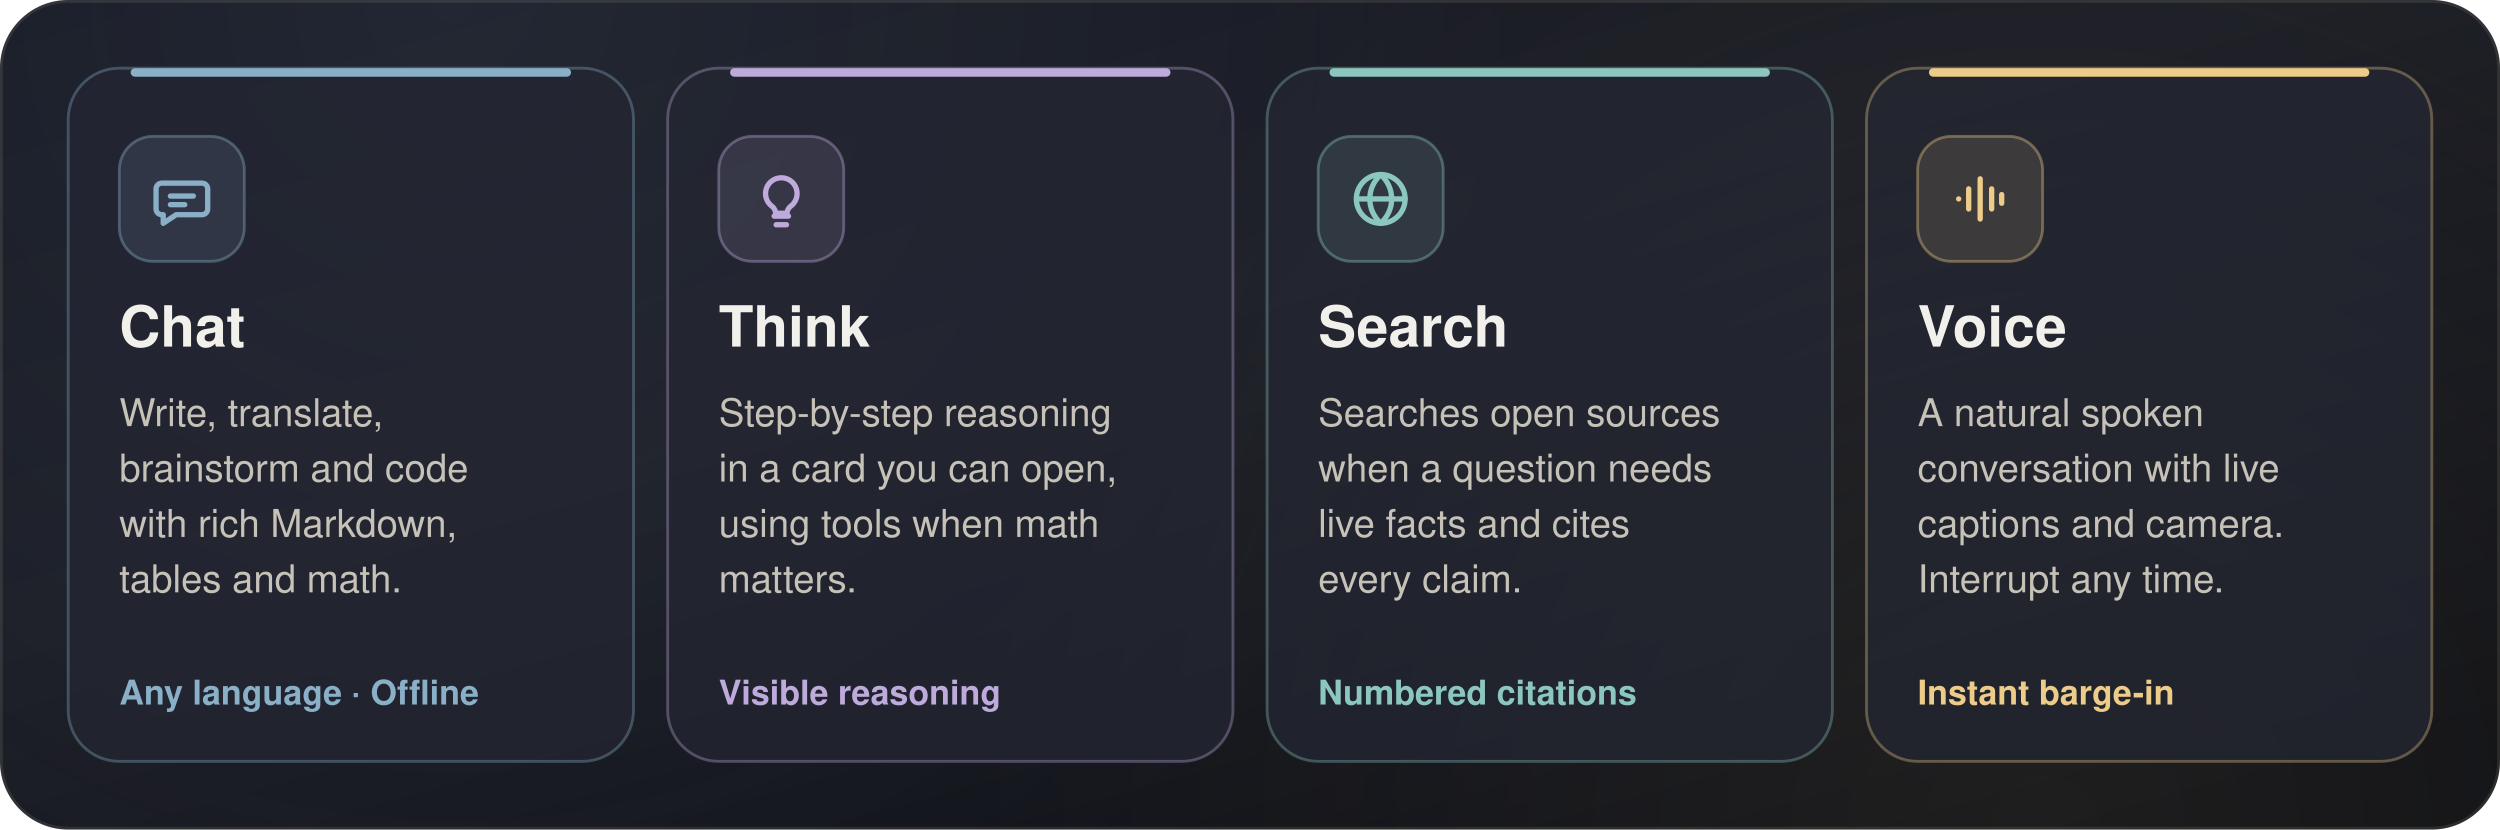
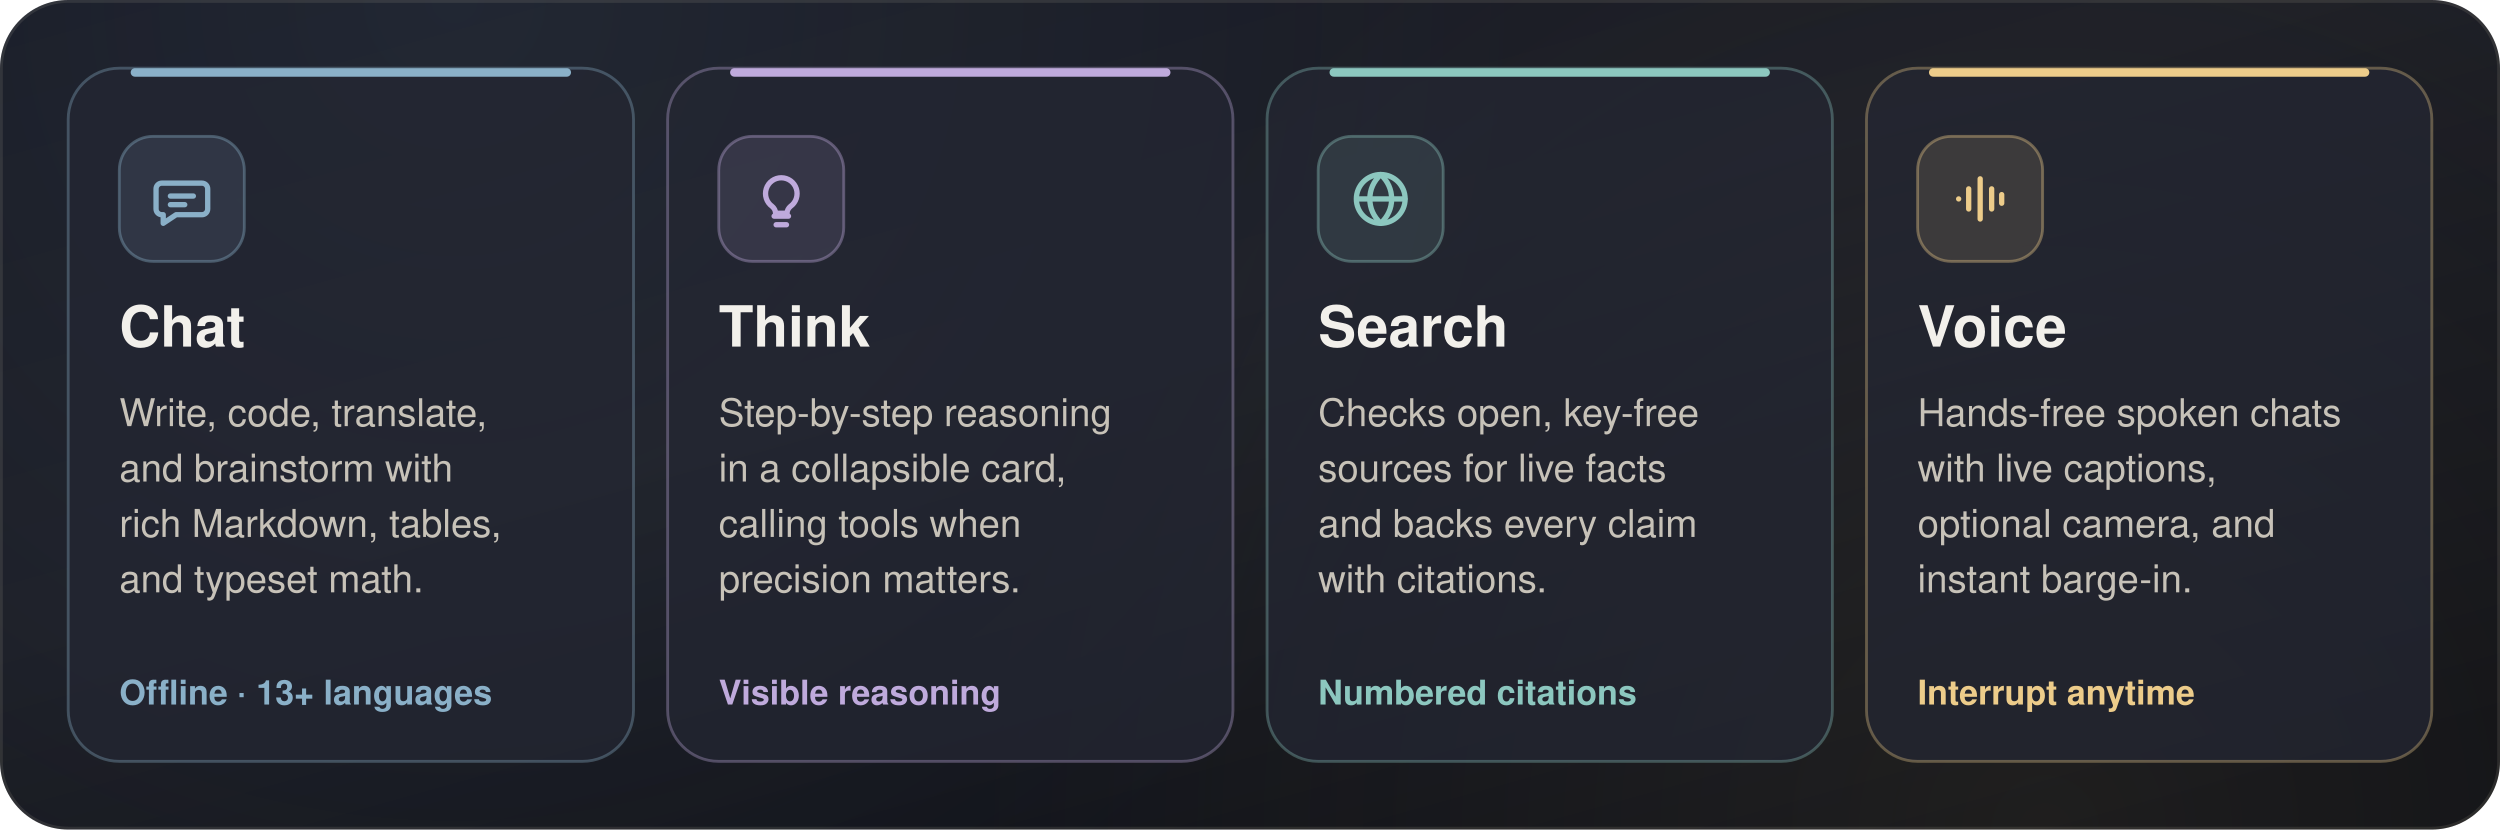
<svg xmlns="http://www.w3.org/2000/svg" width="880" height="292" viewBox="0 0 880 292" role="img" aria-labelledby="title desc">
  <defs>
    <linearGradient id="canvas" x1="0" y1="0" x2="0.85" y2="1">
      <stop offset="0" stop-color="#161823" />
      <stop offset="0.45" stop-color="#1C1E26" />
      <stop offset="1" stop-color="#0C0E14" />
    </linearGradient>
    <radialGradient id="glow0" cx="160" cy="0" r="380" gradientUnits="userSpaceOnUse">
      <stop offset="0" stop-color="#8AB0C8" stop-opacity="0.09" />
      <stop offset="1" stop-color="#8AB0C8" stop-opacity="0" />
    </radialGradient>
    <radialGradient id="glow1" cx="720" cy="292" r="380" gradientUnits="userSpaceOnUse">
      <stop offset="0" stop-color="#EDCC8A" stop-opacity="0.08" />
      <stop offset="1" stop-color="#EDCC8A" stop-opacity="0" />
    </radialGradient>
  </defs>
  <rect width="880" height="292" rx="24" fill="url(#canvas)" />
  <rect width="880" height="292" rx="24" fill="url(#glow0)" />
  <rect width="880" height="292" rx="24" fill="url(#glow1)" />
  <rect x="0.5" y="0.5" width="879" height="291" rx="23.5" fill="none" stroke="#F7EBD1" stroke-opacity="0.10" />
  <rect x="24" y="24" width="199" height="244" rx="18" fill="#232632" fill-opacity="0.74" stroke="#8AB0C8" stroke-opacity="0.34" />
  <rect x="46" y="24" width="155" height="3" rx="1.5" fill="#8AB0C8" />
  <rect x="42" y="48" width="44" height="44" rx="11.88" fill="#8AB0C8" fill-opacity="0.13" stroke="#8AB0C8" stroke-opacity="0.38" />
  <g transform="translate(51.9 57.9) scale(1.01)" fill="none" stroke="#8AB0C8" stroke-width="1.85" stroke-linecap="round" stroke-linejoin="round">
    <path d="M5 6.5h14a2 2 0 0 1 2 2v7a2 2 0 0 1-2 2H10l-4.5 3v-3H5a2 2 0 0 1-2-2v-7a2 2 0 0 1 2-2z" />
    <path d="M8 11h8M8 14h5" />
  </g>
  <text x="42" y="122" font-family="ui-rounded, 'SF Pro Rounded', -apple-system, BlinkMacSystemFont, 'Segoe UI', Helvetica, Arial, sans-serif" font-size="20" font-weight="600" fill="#F2F0EB">Chat</text>
-   <text x="42" y="150" font-family="-apple-system, BlinkMacSystemFont, 'SF Pro Text', 'Segoe UI', Helvetica, Arial, sans-serif" font-size="13.5" font-weight="400" fill="#C7C2B8">Write, translate,</text>
-   <text x="42" y="169.5" font-family="-apple-system, BlinkMacSystemFont, 'SF Pro Text', 'Segoe UI', Helvetica, Arial, sans-serif" font-size="13.5" font-weight="400" fill="#C7C2B8">brainstorm and code</text>
-   <text x="42" y="189" font-family="-apple-system, BlinkMacSystemFont, 'SF Pro Text', 'Segoe UI', Helvetica, Arial, sans-serif" font-size="13.5" font-weight="400" fill="#C7C2B8">with rich Markdown,</text>
-   <text x="42" y="208.5" font-family="-apple-system, BlinkMacSystemFont, 'SF Pro Text', 'Segoe UI', Helvetica, Arial, sans-serif" font-size="13.5" font-weight="400" fill="#C7C2B8">tables and math.</text>
-   <text x="42" y="248" font-family="-apple-system, BlinkMacSystemFont, 'SF Pro Text', 'Segoe UI', Helvetica, Arial, sans-serif" font-size="12" font-weight="600" fill="#8AB0C8">Any language · Offline</text>
+   <text x="42" y="150" font-family="-apple-system, BlinkMacSystemFont, 'SF Pro Text', 'Segoe UI', Helvetica, Arial, sans-serif" font-size="13.5" font-weight="400" fill="#C7C2B8">Write, code, translate,</text>
+   <text x="42" y="169.5" font-family="-apple-system, BlinkMacSystemFont, 'SF Pro Text', 'Segoe UI', Helvetica, Arial, sans-serif" font-size="13.5" font-weight="400" fill="#C7C2B8">and brainstorm with</text>
+   <text x="42" y="189" font-family="-apple-system, BlinkMacSystemFont, 'SF Pro Text', 'Segoe UI', Helvetica, Arial, sans-serif" font-size="13.5" font-weight="400" fill="#C7C2B8">rich Markdown, tables,</text>
+   <text x="42" y="208.5" font-family="-apple-system, BlinkMacSystemFont, 'SF Pro Text', 'Segoe UI', Helvetica, Arial, sans-serif" font-size="13.5" font-weight="400" fill="#C7C2B8">and typeset math.</text>
+   <text x="42" y="248" font-family="-apple-system, BlinkMacSystemFont, 'SF Pro Text', 'Segoe UI', Helvetica, Arial, sans-serif" font-size="12" font-weight="600" fill="#8AB0C8">Offline · 13+ languages</text>
  <rect x="235" y="24" width="199" height="244" rx="18" fill="#232632" fill-opacity="0.74" stroke="#BFAADC" stroke-opacity="0.34" />
  <rect x="257" y="24" width="155" height="3" rx="1.5" fill="#BFAADC" />
  <rect x="253" y="48" width="44" height="44" rx="11.88" fill="#BFAADC" fill-opacity="0.13" stroke="#BFAADC" stroke-opacity="0.38" />
  <g transform="translate(262.9 57.9) scale(1.01)" fill="none" stroke="#BFAADC" stroke-width="1.85" stroke-linecap="round" stroke-linejoin="round">
    <path d="M9.5 18h5M10.2 21h3.6" />
    <path d="M8.8 14.6A5.5 5.5 0 1 1 15.2 14.6c-.7.6-1.2 1.4-1.2 2.4h-4c0-1-.5-1.8-1.2-2.4z" />
  </g>
  <text x="253" y="122" font-family="ui-rounded, 'SF Pro Rounded', -apple-system, BlinkMacSystemFont, 'Segoe UI', Helvetica, Arial, sans-serif" font-size="20" font-weight="600" fill="#F2F0EB">Think</text>
  <text x="253" y="150" font-family="-apple-system, BlinkMacSystemFont, 'SF Pro Text', 'Segoe UI', Helvetica, Arial, sans-serif" font-size="13.5" font-weight="400" fill="#C7C2B8">Step-by-step reasoning</text>
-   <text x="253" y="169.5" font-family="-apple-system, BlinkMacSystemFont, 'SF Pro Text', 'Segoe UI', Helvetica, Arial, sans-serif" font-size="13.5" font-weight="400" fill="#C7C2B8">in a card you can open,</text>
-   <text x="253" y="189" font-family="-apple-system, BlinkMacSystemFont, 'SF Pro Text', 'Segoe UI', Helvetica, Arial, sans-serif" font-size="13.5" font-weight="400" fill="#C7C2B8">using tools when math</text>
-   <text x="253" y="208.5" font-family="-apple-system, BlinkMacSystemFont, 'SF Pro Text', 'Segoe UI', Helvetica, Arial, sans-serif" font-size="13.5" font-weight="400" fill="#C7C2B8">matters.</text>
+   <text x="253" y="169.5" font-family="-apple-system, BlinkMacSystemFont, 'SF Pro Text', 'Segoe UI', Helvetica, Arial, sans-serif" font-size="13.5" font-weight="400" fill="#C7C2B8">in a collapsible card,</text>
+   <text x="253" y="189" font-family="-apple-system, BlinkMacSystemFont, 'SF Pro Text', 'Segoe UI', Helvetica, Arial, sans-serif" font-size="13.5" font-weight="400" fill="#C7C2B8">calling tools when</text>
+   <text x="253" y="208.5" font-family="-apple-system, BlinkMacSystemFont, 'SF Pro Text', 'Segoe UI', Helvetica, Arial, sans-serif" font-size="13.5" font-weight="400" fill="#C7C2B8">precision matters.</text>
  <text x="253" y="248" font-family="-apple-system, BlinkMacSystemFont, 'SF Pro Text', 'Segoe UI', Helvetica, Arial, sans-serif" font-size="12" font-weight="600" fill="#BFAADC">Visible reasoning</text>
  <rect x="446" y="24" width="199" height="244" rx="18" fill="#232632" fill-opacity="0.74" stroke="#8CC7BF" stroke-opacity="0.34" />
  <rect x="468" y="24" width="155" height="3" rx="1.5" fill="#8CC7BF" />
  <rect x="464" y="48" width="44" height="44" rx="11.88" fill="#8CC7BF" fill-opacity="0.13" stroke="#8CC7BF" stroke-opacity="0.38" />
  <g transform="translate(473.9 57.9) scale(1.01)" fill="none" stroke="#8CC7BF" stroke-width="1.85" stroke-linecap="round" stroke-linejoin="round">
    <circle cx="12" cy="12" r="8.5" />
    <path d="M3.6 12h16.8" />
    <path d="M12 3.5c2.5 2.4 3.8 5.2 3.8 8.5s-1.3 6.1-3.8 8.5c-2.5-2.4-3.8-5.2-3.8-8.5s1.3-6.1 3.8-8.5z" />
  </g>
  <text x="464" y="122" font-family="ui-rounded, 'SF Pro Rounded', -apple-system, BlinkMacSystemFont, 'Segoe UI', Helvetica, Arial, sans-serif" font-size="20" font-weight="600" fill="#F2F0EB">Search</text>
-   <text x="464" y="150" font-family="-apple-system, BlinkMacSystemFont, 'SF Pro Text', 'Segoe UI', Helvetica, Arial, sans-serif" font-size="13.5" font-weight="400" fill="#C7C2B8">Searches open sources</text>
-   <text x="464" y="169.5" font-family="-apple-system, BlinkMacSystemFont, 'SF Pro Text', 'Segoe UI', Helvetica, Arial, sans-serif" font-size="13.5" font-weight="400" fill="#C7C2B8">when a question needs</text>
-   <text x="464" y="189" font-family="-apple-system, BlinkMacSystemFont, 'SF Pro Text', 'Segoe UI', Helvetica, Arial, sans-serif" font-size="13.5" font-weight="400" fill="#C7C2B8">live facts and cites</text>
-   <text x="464" y="208.5" font-family="-apple-system, BlinkMacSystemFont, 'SF Pro Text', 'Segoe UI', Helvetica, Arial, sans-serif" font-size="13.5" font-weight="400" fill="#C7C2B8">every claim.</text>
+   <text x="464" y="150" font-family="-apple-system, BlinkMacSystemFont, 'SF Pro Text', 'Segoe UI', Helvetica, Arial, sans-serif" font-size="13.5" font-weight="400" fill="#C7C2B8">Checks open, key-free</text>
+   <text x="464" y="169.5" font-family="-apple-system, BlinkMacSystemFont, 'SF Pro Text', 'Segoe UI', Helvetica, Arial, sans-serif" font-size="13.5" font-weight="400" fill="#C7C2B8">sources for live facts</text>
+   <text x="464" y="189" font-family="-apple-system, BlinkMacSystemFont, 'SF Pro Text', 'Segoe UI', Helvetica, Arial, sans-serif" font-size="13.5" font-weight="400" fill="#C7C2B8">and backs every claim</text>
+   <text x="464" y="208.5" font-family="-apple-system, BlinkMacSystemFont, 'SF Pro Text', 'Segoe UI', Helvetica, Arial, sans-serif" font-size="13.5" font-weight="400" fill="#C7C2B8">with citations.</text>
  <text x="464" y="248" font-family="-apple-system, BlinkMacSystemFont, 'SF Pro Text', 'Segoe UI', Helvetica, Arial, sans-serif" font-size="12" font-weight="600" fill="#8CC7BF">Numbered citations</text>
  <rect x="657" y="24" width="199" height="244" rx="18" fill="#232632" fill-opacity="0.74" stroke="#EDCC8A" stroke-opacity="0.34" />
  <rect x="679" y="24" width="155" height="3" rx="1.5" fill="#EDCC8A" />
  <rect x="675" y="48" width="44" height="44" rx="11.88" fill="#EDCC8A" fill-opacity="0.13" stroke="#EDCC8A" stroke-opacity="0.38" />
  <g transform="translate(684.9 57.9) scale(1.01)" fill="none" stroke="#EDCC8A" stroke-width="1.85" stroke-linecap="round" stroke-linejoin="round">
    <path d="M4.5 12v0M8 8.5v7M12 5v14M16 8.5v7M19.5 10.5v3" />
  </g>
  <text x="675" y="122" font-family="ui-rounded, 'SF Pro Rounded', -apple-system, BlinkMacSystemFont, 'Segoe UI', Helvetica, Arial, sans-serif" font-size="20" font-weight="600" fill="#F2F0EB">Voice</text>
-   <text x="675" y="150" font-family="-apple-system, BlinkMacSystemFont, 'SF Pro Text', 'Segoe UI', Helvetica, Arial, sans-serif" font-size="13.5" font-weight="400" fill="#C7C2B8">A natural spoken</text>
-   <text x="675" y="169.5" font-family="-apple-system, BlinkMacSystemFont, 'SF Pro Text', 'Segoe UI', Helvetica, Arial, sans-serif" font-size="13.5" font-weight="400" fill="#C7C2B8">conversation with live</text>
-   <text x="675" y="189" font-family="-apple-system, BlinkMacSystemFont, 'SF Pro Text', 'Segoe UI', Helvetica, Arial, sans-serif" font-size="13.5" font-weight="400" fill="#C7C2B8">captions and camera.</text>
-   <text x="675" y="208.5" font-family="-apple-system, BlinkMacSystemFont, 'SF Pro Text', 'Segoe UI', Helvetica, Arial, sans-serif" font-size="13.5" font-weight="400" fill="#C7C2B8">Interrupt any time.</text>
-   <text x="675" y="248" font-family="-apple-system, BlinkMacSystemFont, 'SF Pro Text', 'Segoe UI', Helvetica, Arial, sans-serif" font-size="12" font-weight="600" fill="#EDCC8A">Instant barge-in</text>
+   <text x="675" y="150" font-family="-apple-system, BlinkMacSystemFont, 'SF Pro Text', 'Segoe UI', Helvetica, Arial, sans-serif" font-size="13.5" font-weight="400" fill="#C7C2B8">Hands-free spoken chats</text>
+   <text x="675" y="169.5" font-family="-apple-system, BlinkMacSystemFont, 'SF Pro Text', 'Segoe UI', Helvetica, Arial, sans-serif" font-size="13.5" font-weight="400" fill="#C7C2B8">with live captions,</text>
+   <text x="675" y="189" font-family="-apple-system, BlinkMacSystemFont, 'SF Pro Text', 'Segoe UI', Helvetica, Arial, sans-serif" font-size="13.5" font-weight="400" fill="#C7C2B8">optional camera, and</text>
+   <text x="675" y="208.5" font-family="-apple-system, BlinkMacSystemFont, 'SF Pro Text', 'Segoe UI', Helvetica, Arial, sans-serif" font-size="13.5" font-weight="400" fill="#C7C2B8">instant barge-in.</text>
+   <text x="675" y="248" font-family="-apple-system, BlinkMacSystemFont, 'SF Pro Text', 'Segoe UI', Helvetica, Arial, sans-serif" font-size="12" font-weight="600" fill="#EDCC8A">Interrupt anytime</text>
</svg>
